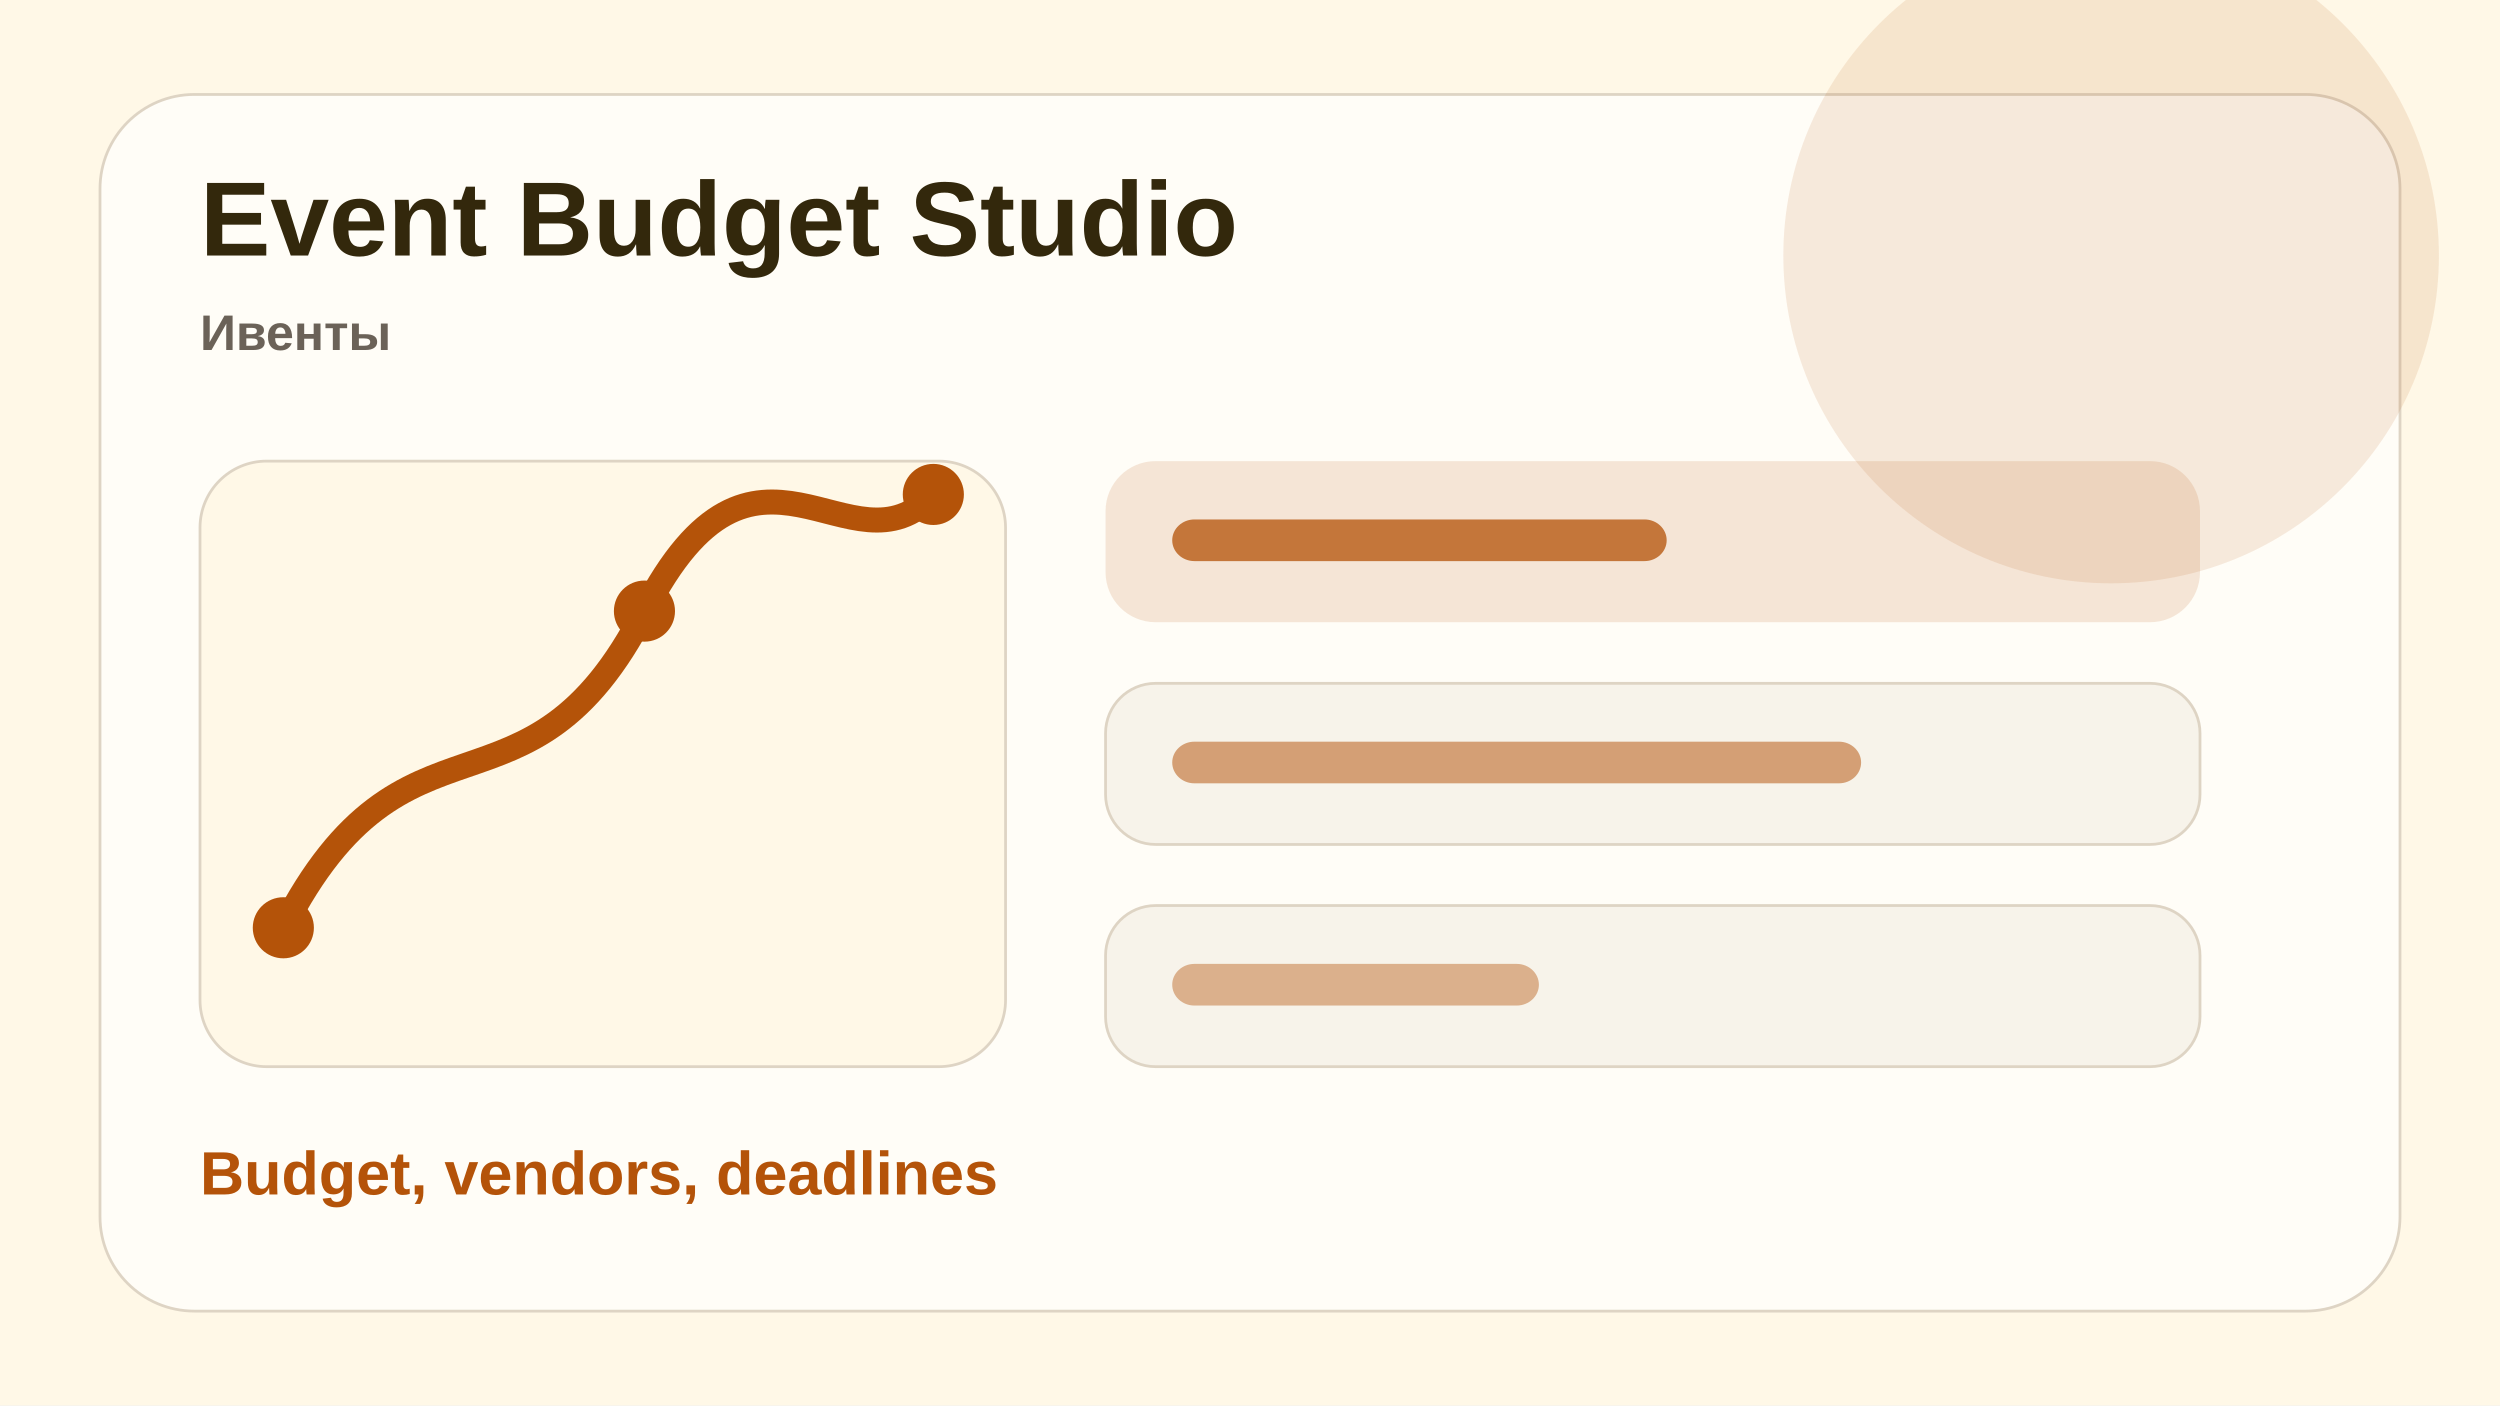
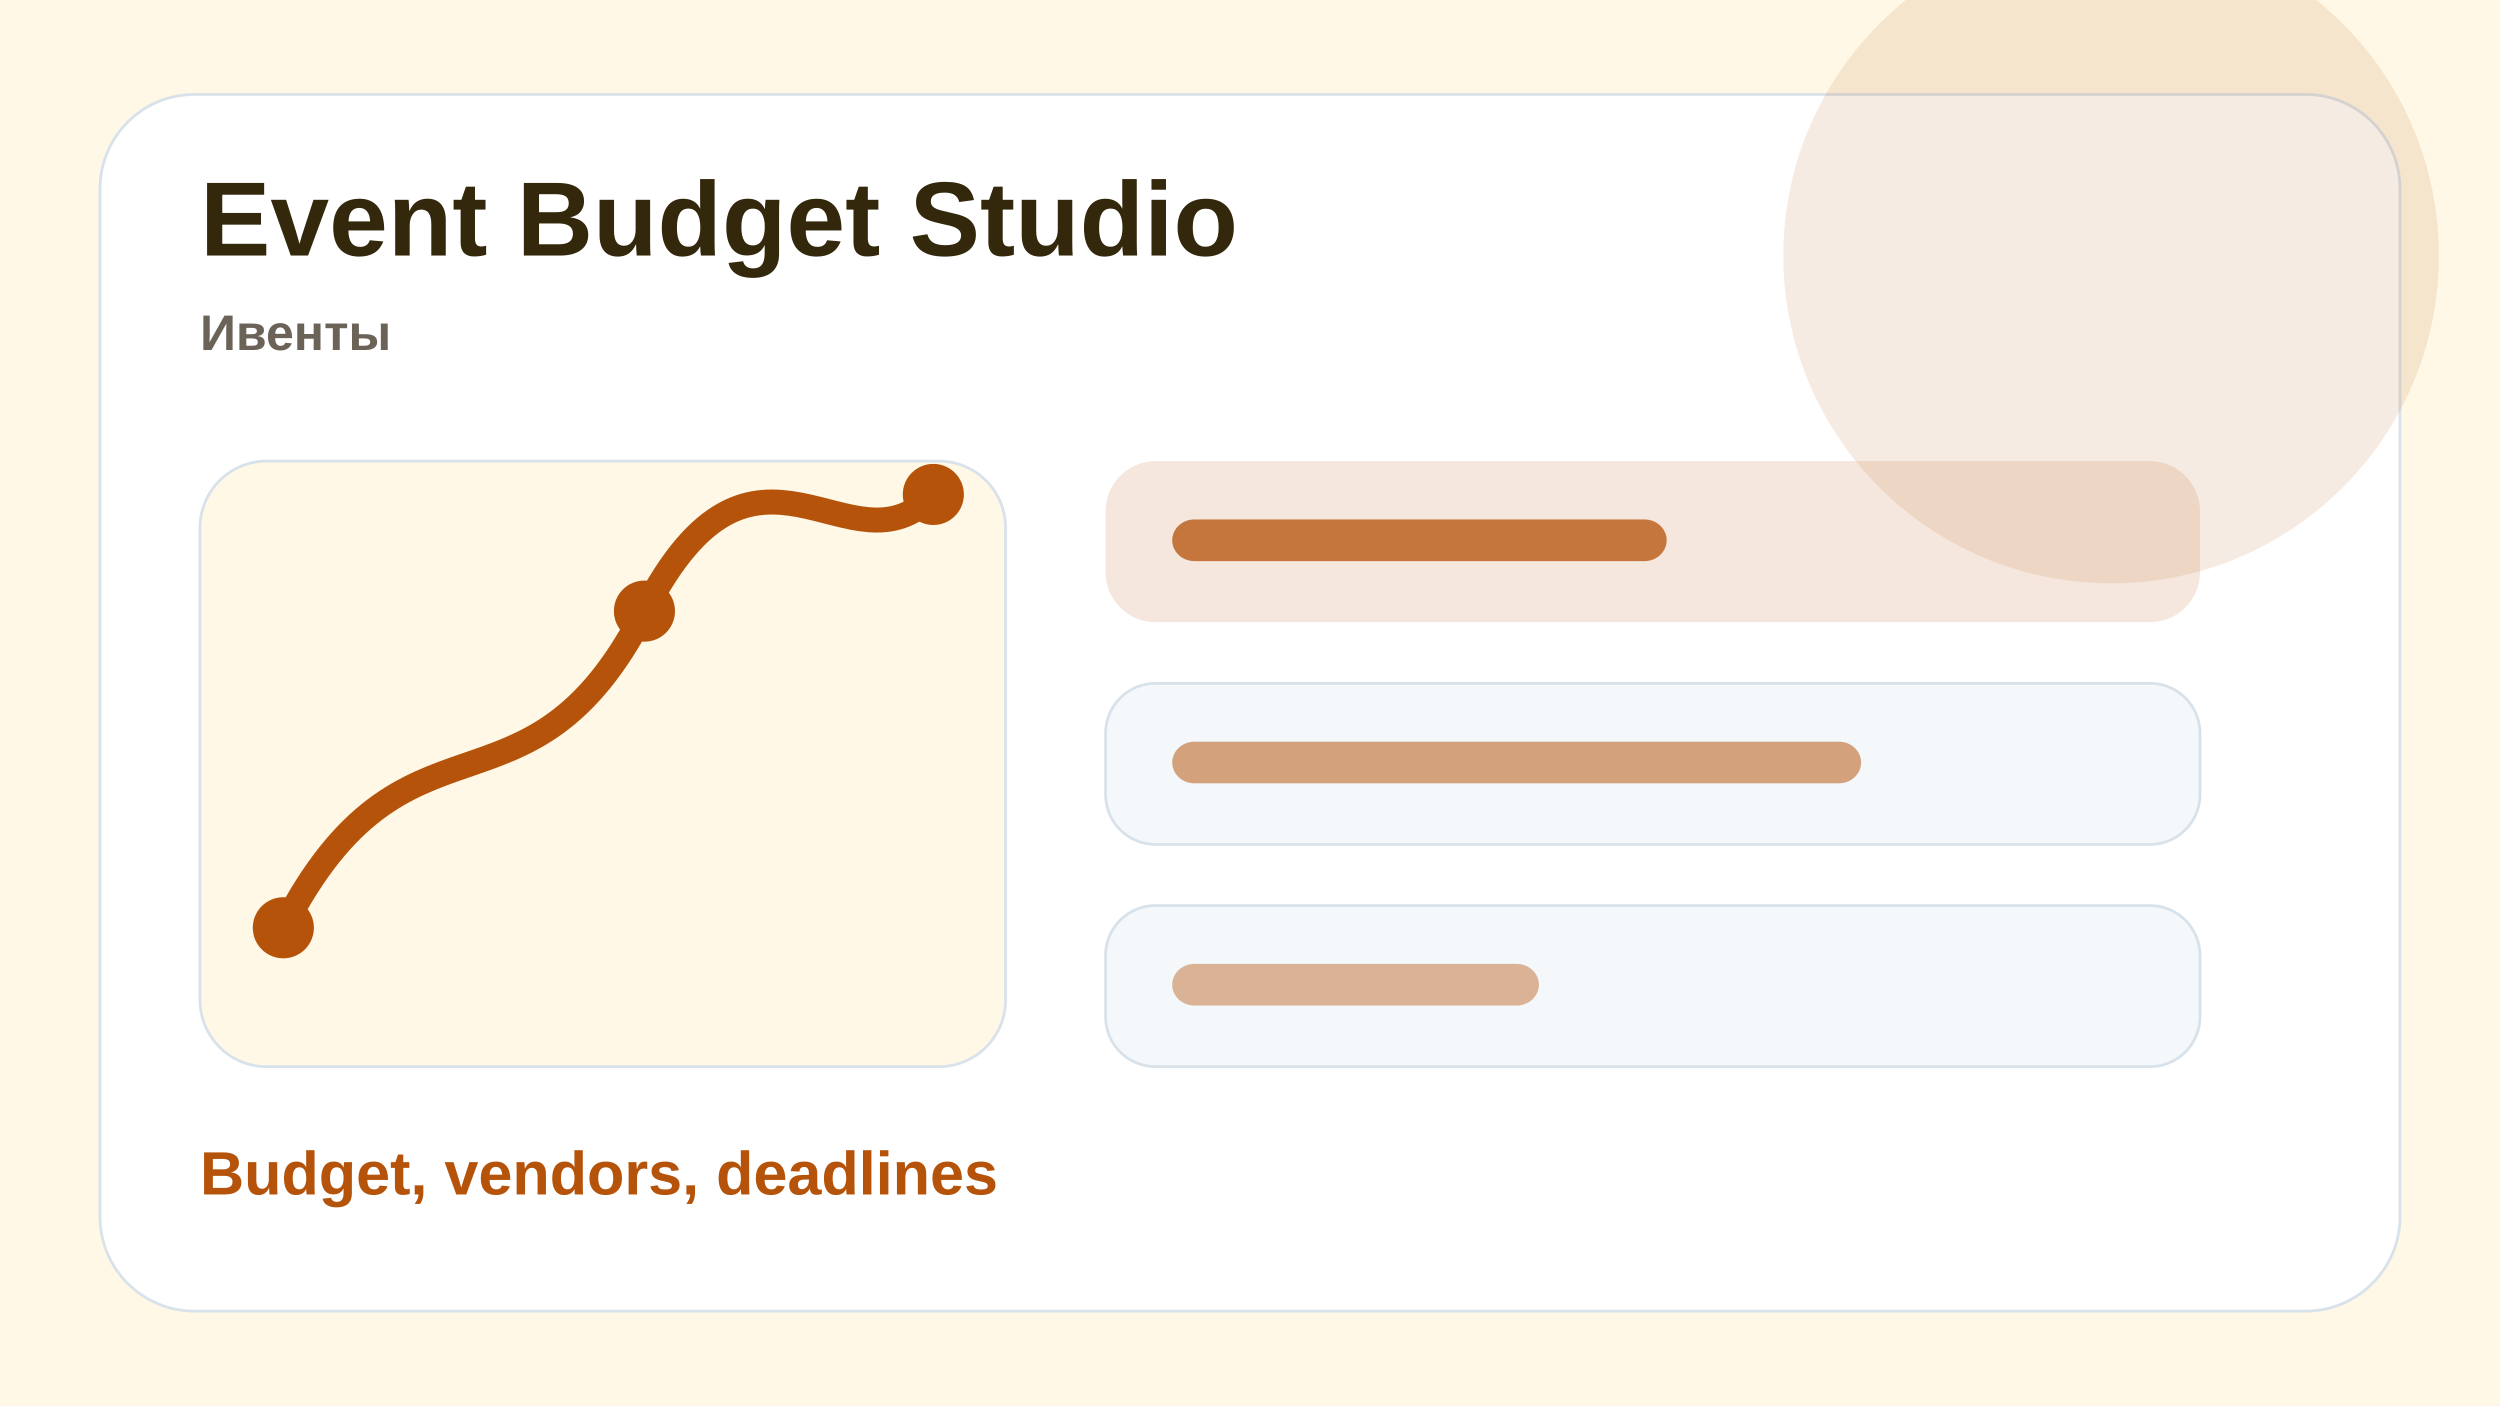
<svg xmlns="http://www.w3.org/2000/svg" width="900" height="506" viewBox="0 0 900 506">
  <rect width="900" height="506" fill="#fff8e7" />
-   <rect x="36" y="34" width="828" height="438" rx="34" fill="#fffdf7" stroke="#ded4c4" />
+   <rect x="36" y="34" width="828" height="438" rx="34" fill="#ffffff" stroke="#d8e2ea" />
  <circle cx="760" cy="92" r="118" fill="#b45309" opacity=".12" />
  <text x="72" y="92" fill="#33280c" font-family="Arial" font-size="38" font-weight="900">Event Budget Studio</text>
  <text x="72" y="126" fill="#6b6258" font-family="Arial" font-size="18" font-weight="700">Ивенты</text>
-   <rect x="72" y="166" width="290" height="218" rx="24" fill="#fff8e7" stroke="#ded4c4" />
+   <rect x="72" y="166" width="290" height="218" rx="24" fill="#fff8e7" stroke="#d8e2ea" />
  <rect x="398" y="166" width="394" height="58" rx="18" fill="#b45309" opacity=".14" />
  <rect x="422" y="187" width="178" height="15" rx="8" fill="#b45309" opacity=".76" />
-   <rect x="398" y="246" width="394" height="58" rx="18" fill="#f7f3ea" stroke="#ded4c4" />
+   <rect x="398" y="246" width="394" height="58" rx="18" fill="#f4f8fb" stroke="#d8e2ea" />
  <rect x="422" y="267" width="248" height="15" rx="8" fill="#b45309" opacity=".52" />
-   <rect x="398" y="326" width="394" height="58" rx="18" fill="#f7f3ea" stroke="#ded4c4" />
+   <rect x="398" y="326" width="394" height="58" rx="18" fill="#f4f8fb" stroke="#d8e2ea" />
  <rect x="422" y="347" width="132" height="15" rx="8" fill="#b45309" opacity=".42" />
  <path d="M102 334 C146 248 190 302 232 220 C272 142 306 210 336 178" fill="none" stroke="#b45309" stroke-width="9" stroke-linecap="round" />
  <circle cx="102" cy="334" r="11" fill="#b45309" />
  <circle cx="232" cy="220" r="11" fill="#b45309" />
  <circle cx="336" cy="178" r="11" fill="#b45309" />
  <text x="72" y="430" fill="#b45309" font-family="Arial" font-size="22" font-weight="900">Budget, vendors, deadlines</text>
</svg>
